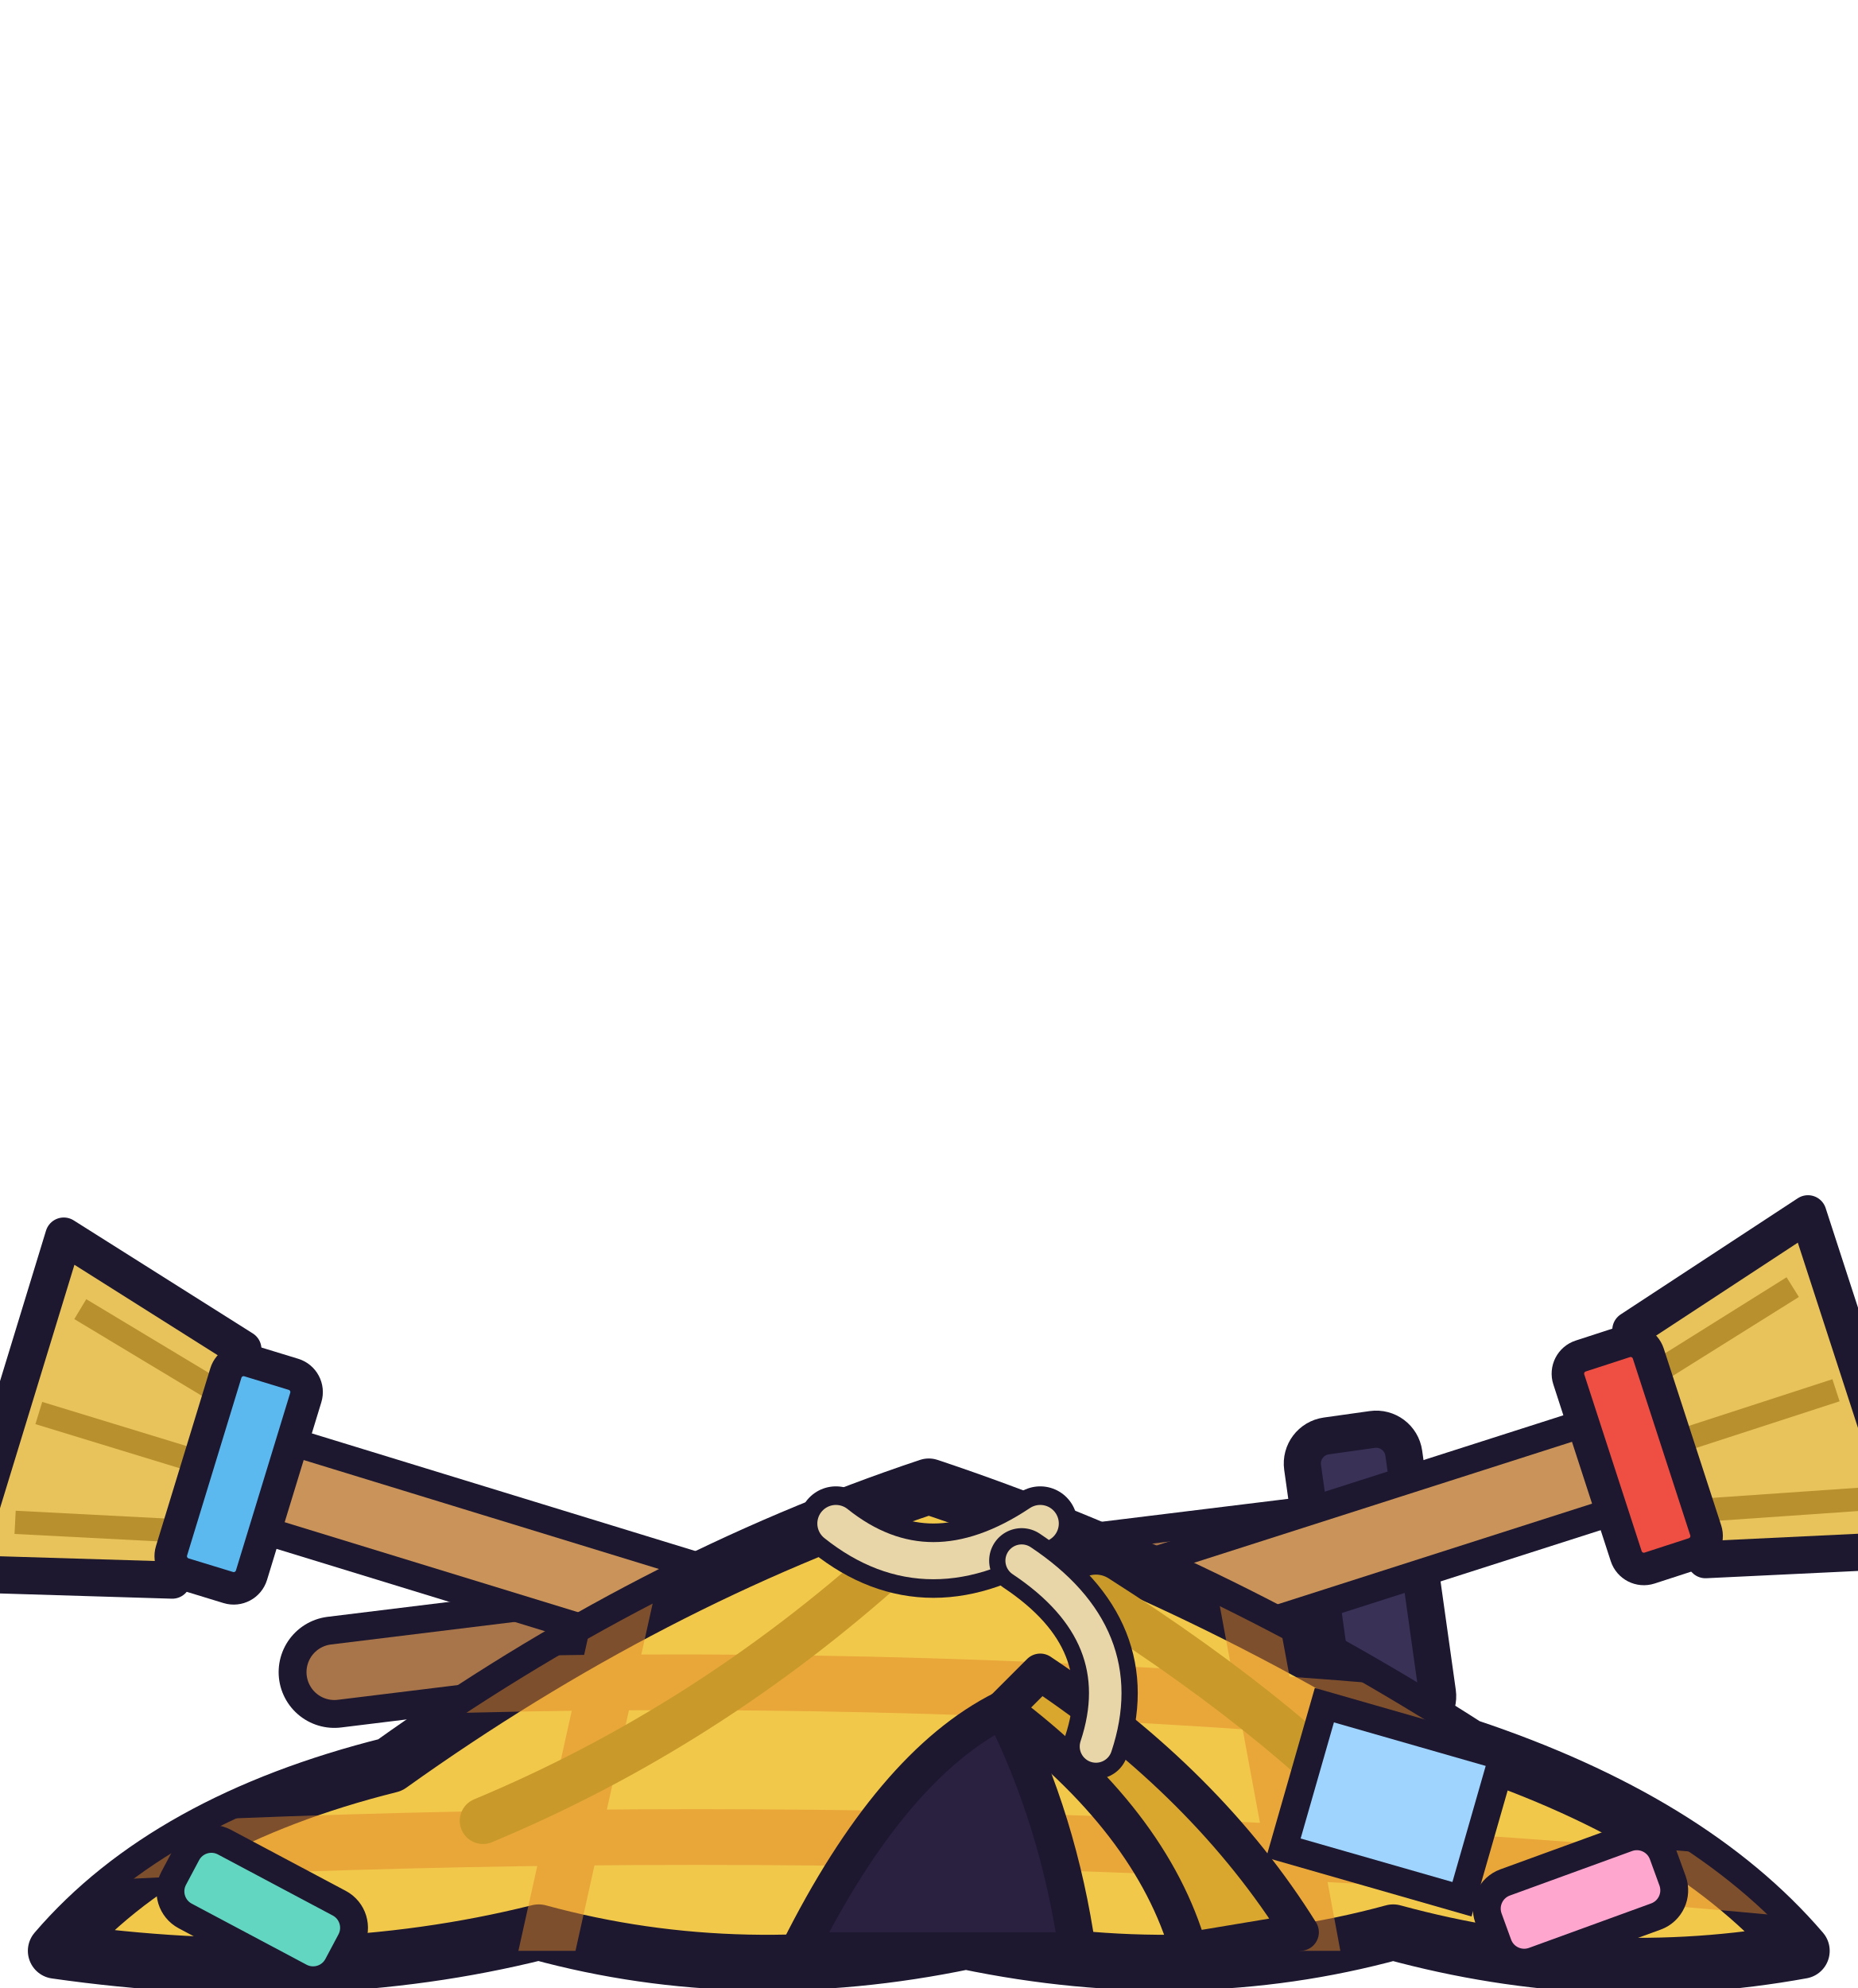
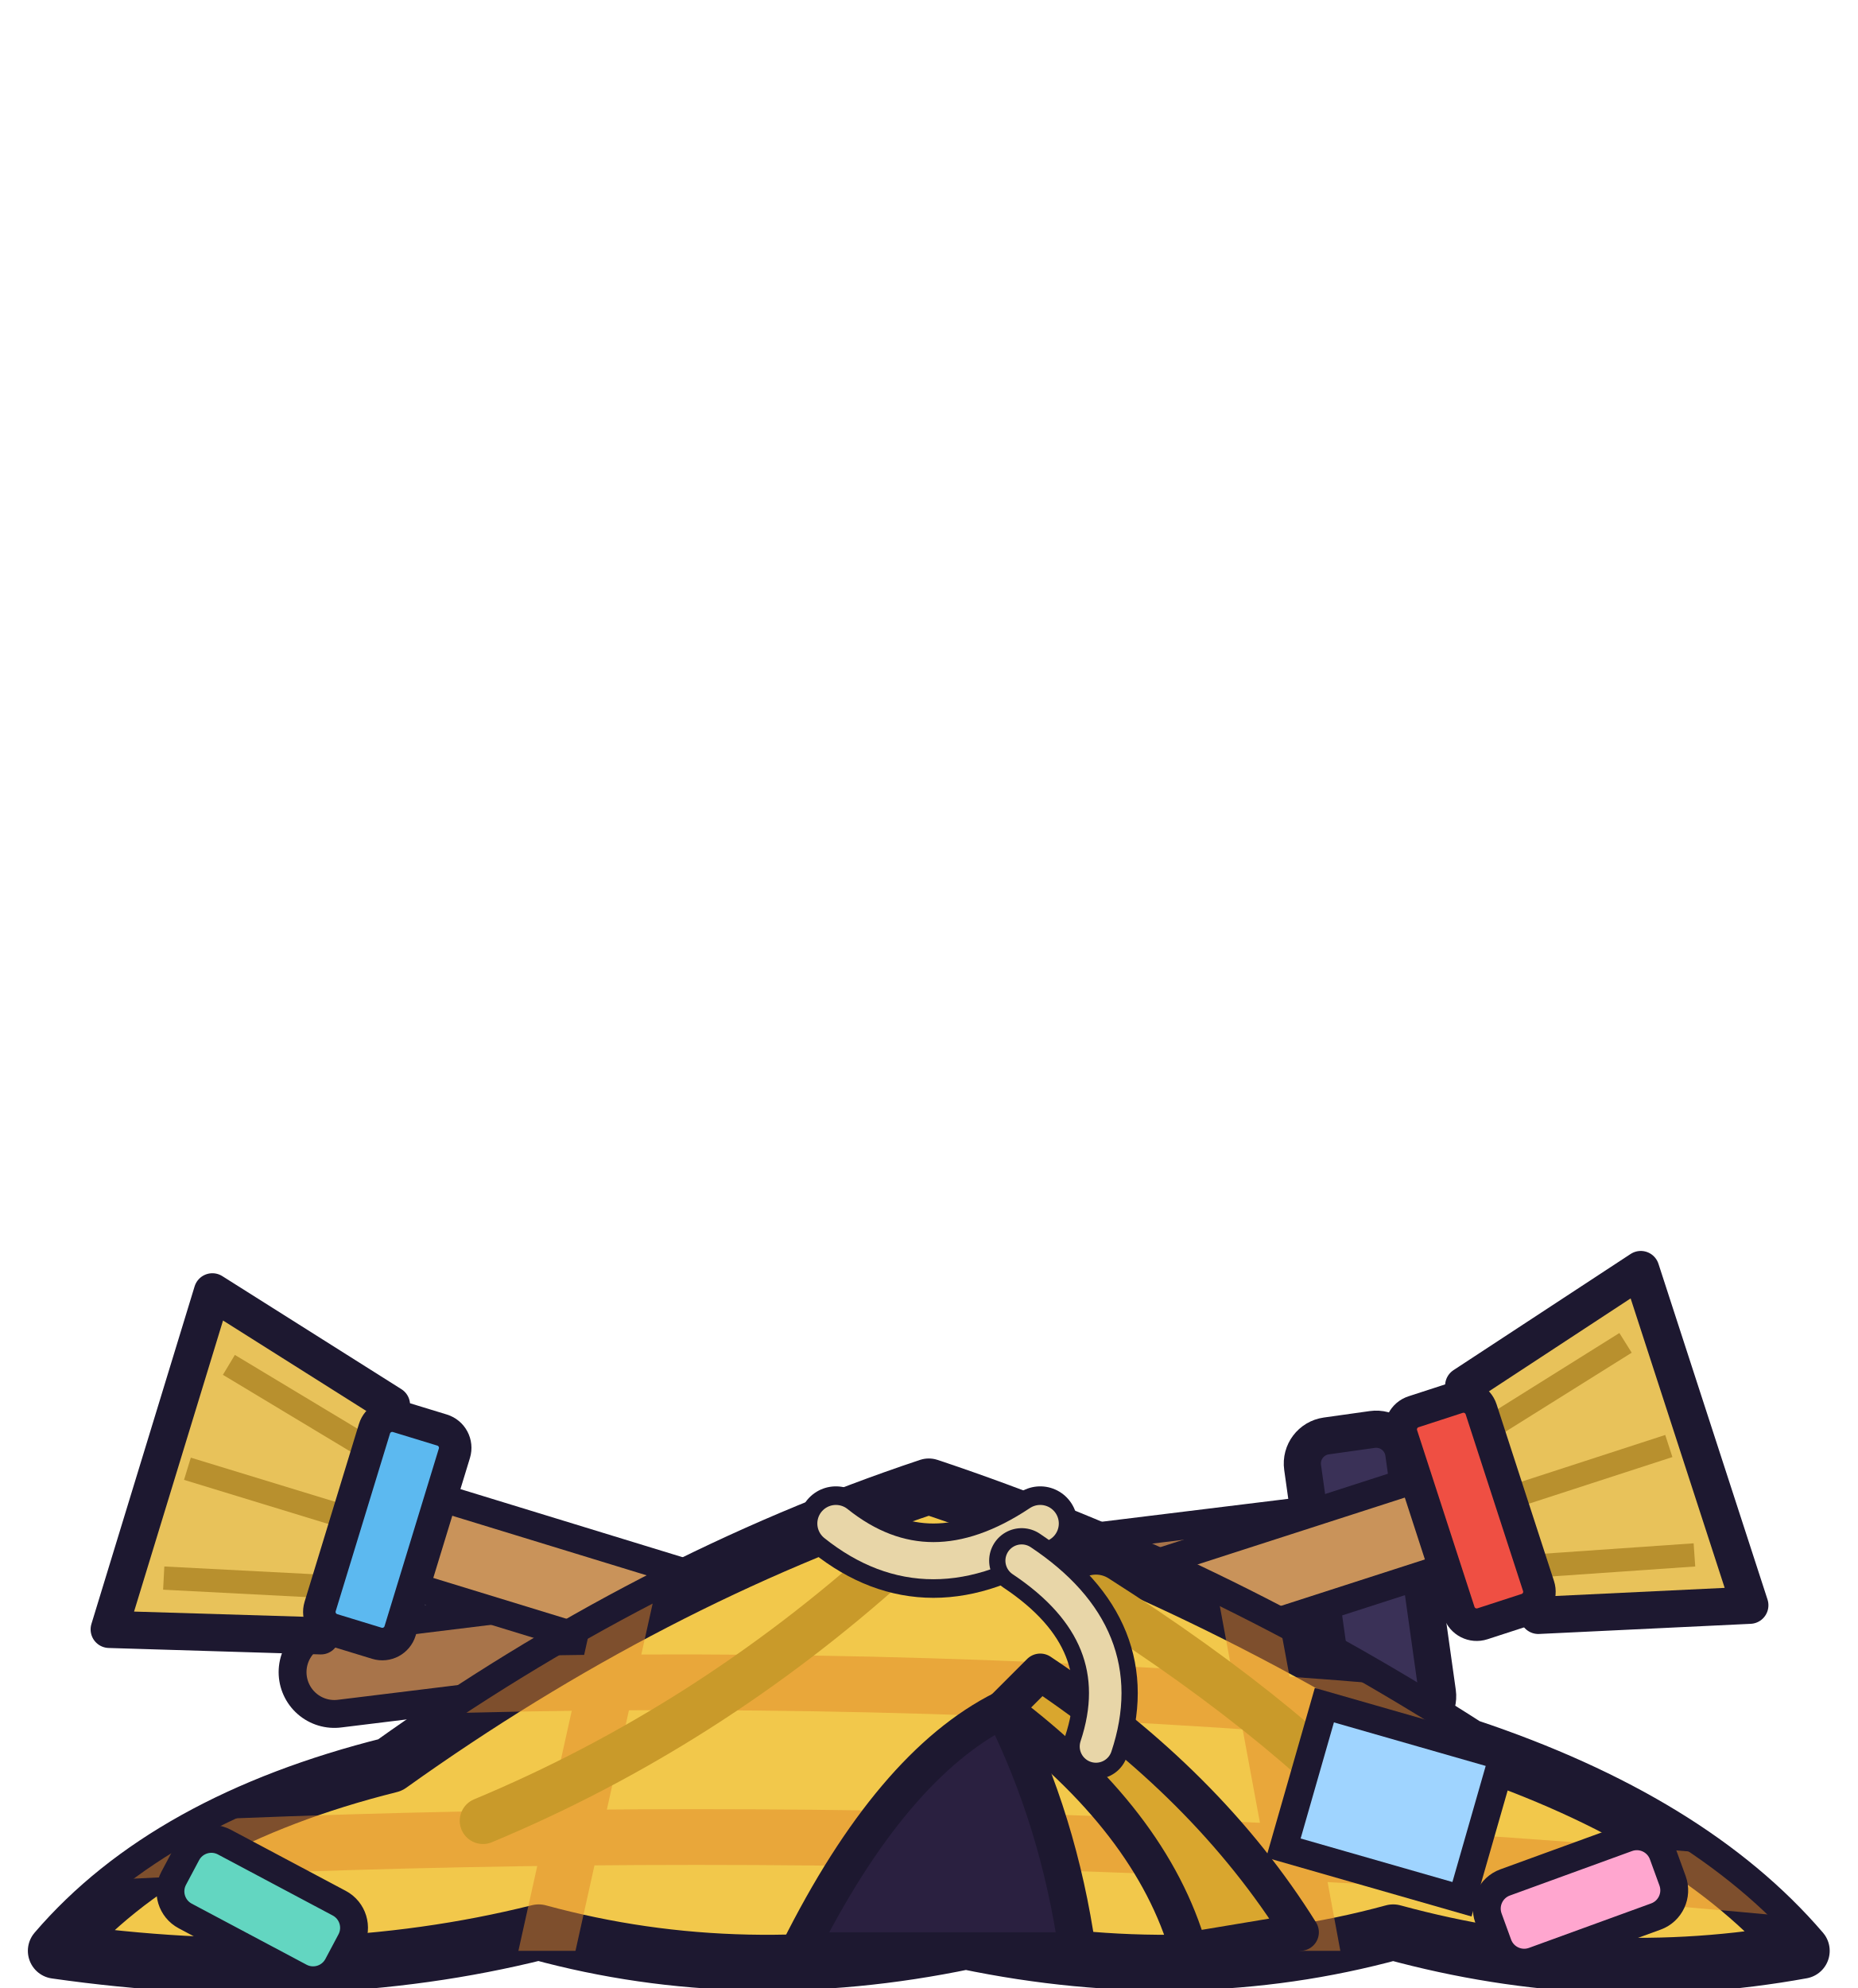
<svg xmlns="http://www.w3.org/2000/svg" viewBox="0 0 200 214" width="200" height="214">
  <defs>
    <clipPath id="t">
      <path d="M6 210 Q18 196 42 190 Q70 170 100 160 Q130 170 158 188 Q182 196 194 210 Z" />
    </clipPath>
  </defs>
  <path d="M36 180 L150 166" stroke="#1d1830" stroke-width="12" stroke-linecap="round" />
  <path d="M36 180 L150 166" stroke="#a8744a" stroke-width="6" stroke-linecap="round" />
  <rect x="142" y="154" width="11" height="32" rx="3" fill="#3a3157" stroke="#1d1830" stroke-width="4" transform="rotate(-8 148 170)" />
-   <path d="M22 206 L172 158" stroke="#1d1830" stroke-width="13" stroke-linecap="round" />
-   <path d="M22 206 L172 158" stroke="#c9935a" stroke-width="7" stroke-linecap="round" />
-   <path d="M180 206 L30 160" stroke="#1d1830" stroke-width="13" stroke-linecap="round" />
-   <path d="M180 206 L30 160" stroke="#c9935a" stroke-width="7" stroke-linecap="round" />
-   <g transform="rotate(72 172 158)">
+   <path d="M30 204 L154 164" stroke="#1d1830" stroke-width="13" stroke-linecap="round" />
+   <path d="M30 204 L154 164" stroke="#c9935a" stroke-width="7" stroke-linecap="round" />
+   <path d="M170 204 L46 166" stroke="#1d1830" stroke-width="13" stroke-linecap="round" />
+   <path d="M170 204 L46 166" stroke="#c9935a" stroke-width="7" stroke-linecap="round" />
+   <g transform="translate(-18 6) rotate(72 172 158)">
    <path d="M159 150 L185 150 L191 128 L153 128 Z" fill="#e8c25a" stroke="#1d1830" stroke-width="4" stroke-linejoin="round" />
    <path d="M164 148 L160 132 M172 148 L172 131 M180 148 L184 132" stroke="#b8902e" stroke-width="2.5" />
    <rect x="160" y="149" width="24" height="9" rx="2" fill="#ef4f43" stroke="#1d1830" stroke-width="3.5" />
  </g>
-   <g transform="rotate(-73 30 160)">
+   <g transform="translate(16 6) rotate(-73 30 160)">
    <path d="M17 152 L43 152 L49 130 L11 130 Z" fill="#e8c25a" stroke="#1d1830" stroke-width="4" stroke-linejoin="round" />
    <path d="M22 150 L18 134 M30 150 L30 133 M38 150 L42 134" stroke="#b8902e" stroke-width="2.5" />
    <rect x="18" y="151" width="24" height="9" rx="2" fill="#5cb9f0" stroke="#1d1830" stroke-width="3.5" />
  </g>
  <path d="M6 210 Q18 196 42 190 Q70 170 100 160 Q130 170 158 188 Q182 196 194 210 Q172 214 150 208 Q128 214 104 209 Q80 214 58 208 Q34 214 6 210 Z" fill="#f2c84b" stroke="#1d1830" stroke-width="6" stroke-linejoin="round" />
  <g clip-path="url(#t)" opacity="0.5">
    <path d="M0 184 Q100 176 200 190 M0 200 Q100 194 200 204" stroke="#e0862a" stroke-width="6" fill="none" />
    <path d="M70 160 L58 214 M132 160 L142 214" stroke="#e0862a" stroke-width="6" />
  </g>
  <path d="M52 196 Q76 186 96 168 M118 172 Q140 186 152 200" stroke="#c99a2a" stroke-width="5" fill="none" stroke-linecap="round" />
  <path d="M86 210 Q96 190 108 184 Q114 196 116 210 Z" fill="#2a2040" stroke="#1d1830" stroke-width="4" stroke-linejoin="round" />
  <path d="M108 184 Q124 196 128 210 L140 208 Q130 192 112 180 Z" fill="#d9a62e" stroke="#1d1830" stroke-width="4" stroke-linejoin="round" />
  <g transform="rotate(16 150 194)">
    <rect x="140" y="186" width="20" height="16" fill="#9fd4ff" stroke="#1d1830" stroke-width="3" />
  </g>
  <path d="M90 164 Q100 172 112 164" stroke="#1d1830" stroke-width="8" fill="none" stroke-linecap="round" />
  <path d="M90 164 Q100 172 112 164" stroke="#e8d6a8" stroke-width="4" fill="none" stroke-linecap="round" />
  <path d="M110 168 Q122 176 118 188" stroke="#1d1830" stroke-width="7" fill="none" stroke-linecap="round" />
  <path d="M110 168 Q122 176 118 188" stroke="#e8d6a8" stroke-width="3.5" fill="none" stroke-linecap="round" />
  <rect x="166" y="194" width="9" height="20" rx="3" fill="#ffa6cf" stroke="#1d1830" stroke-width="3" transform="rotate(70 170 204)" />
  <rect x="24" y="196" width="9" height="20" rx="3" fill="#63d6c1" stroke="#1d1830" stroke-width="3" transform="rotate(-62 28 206)" />
</svg>
